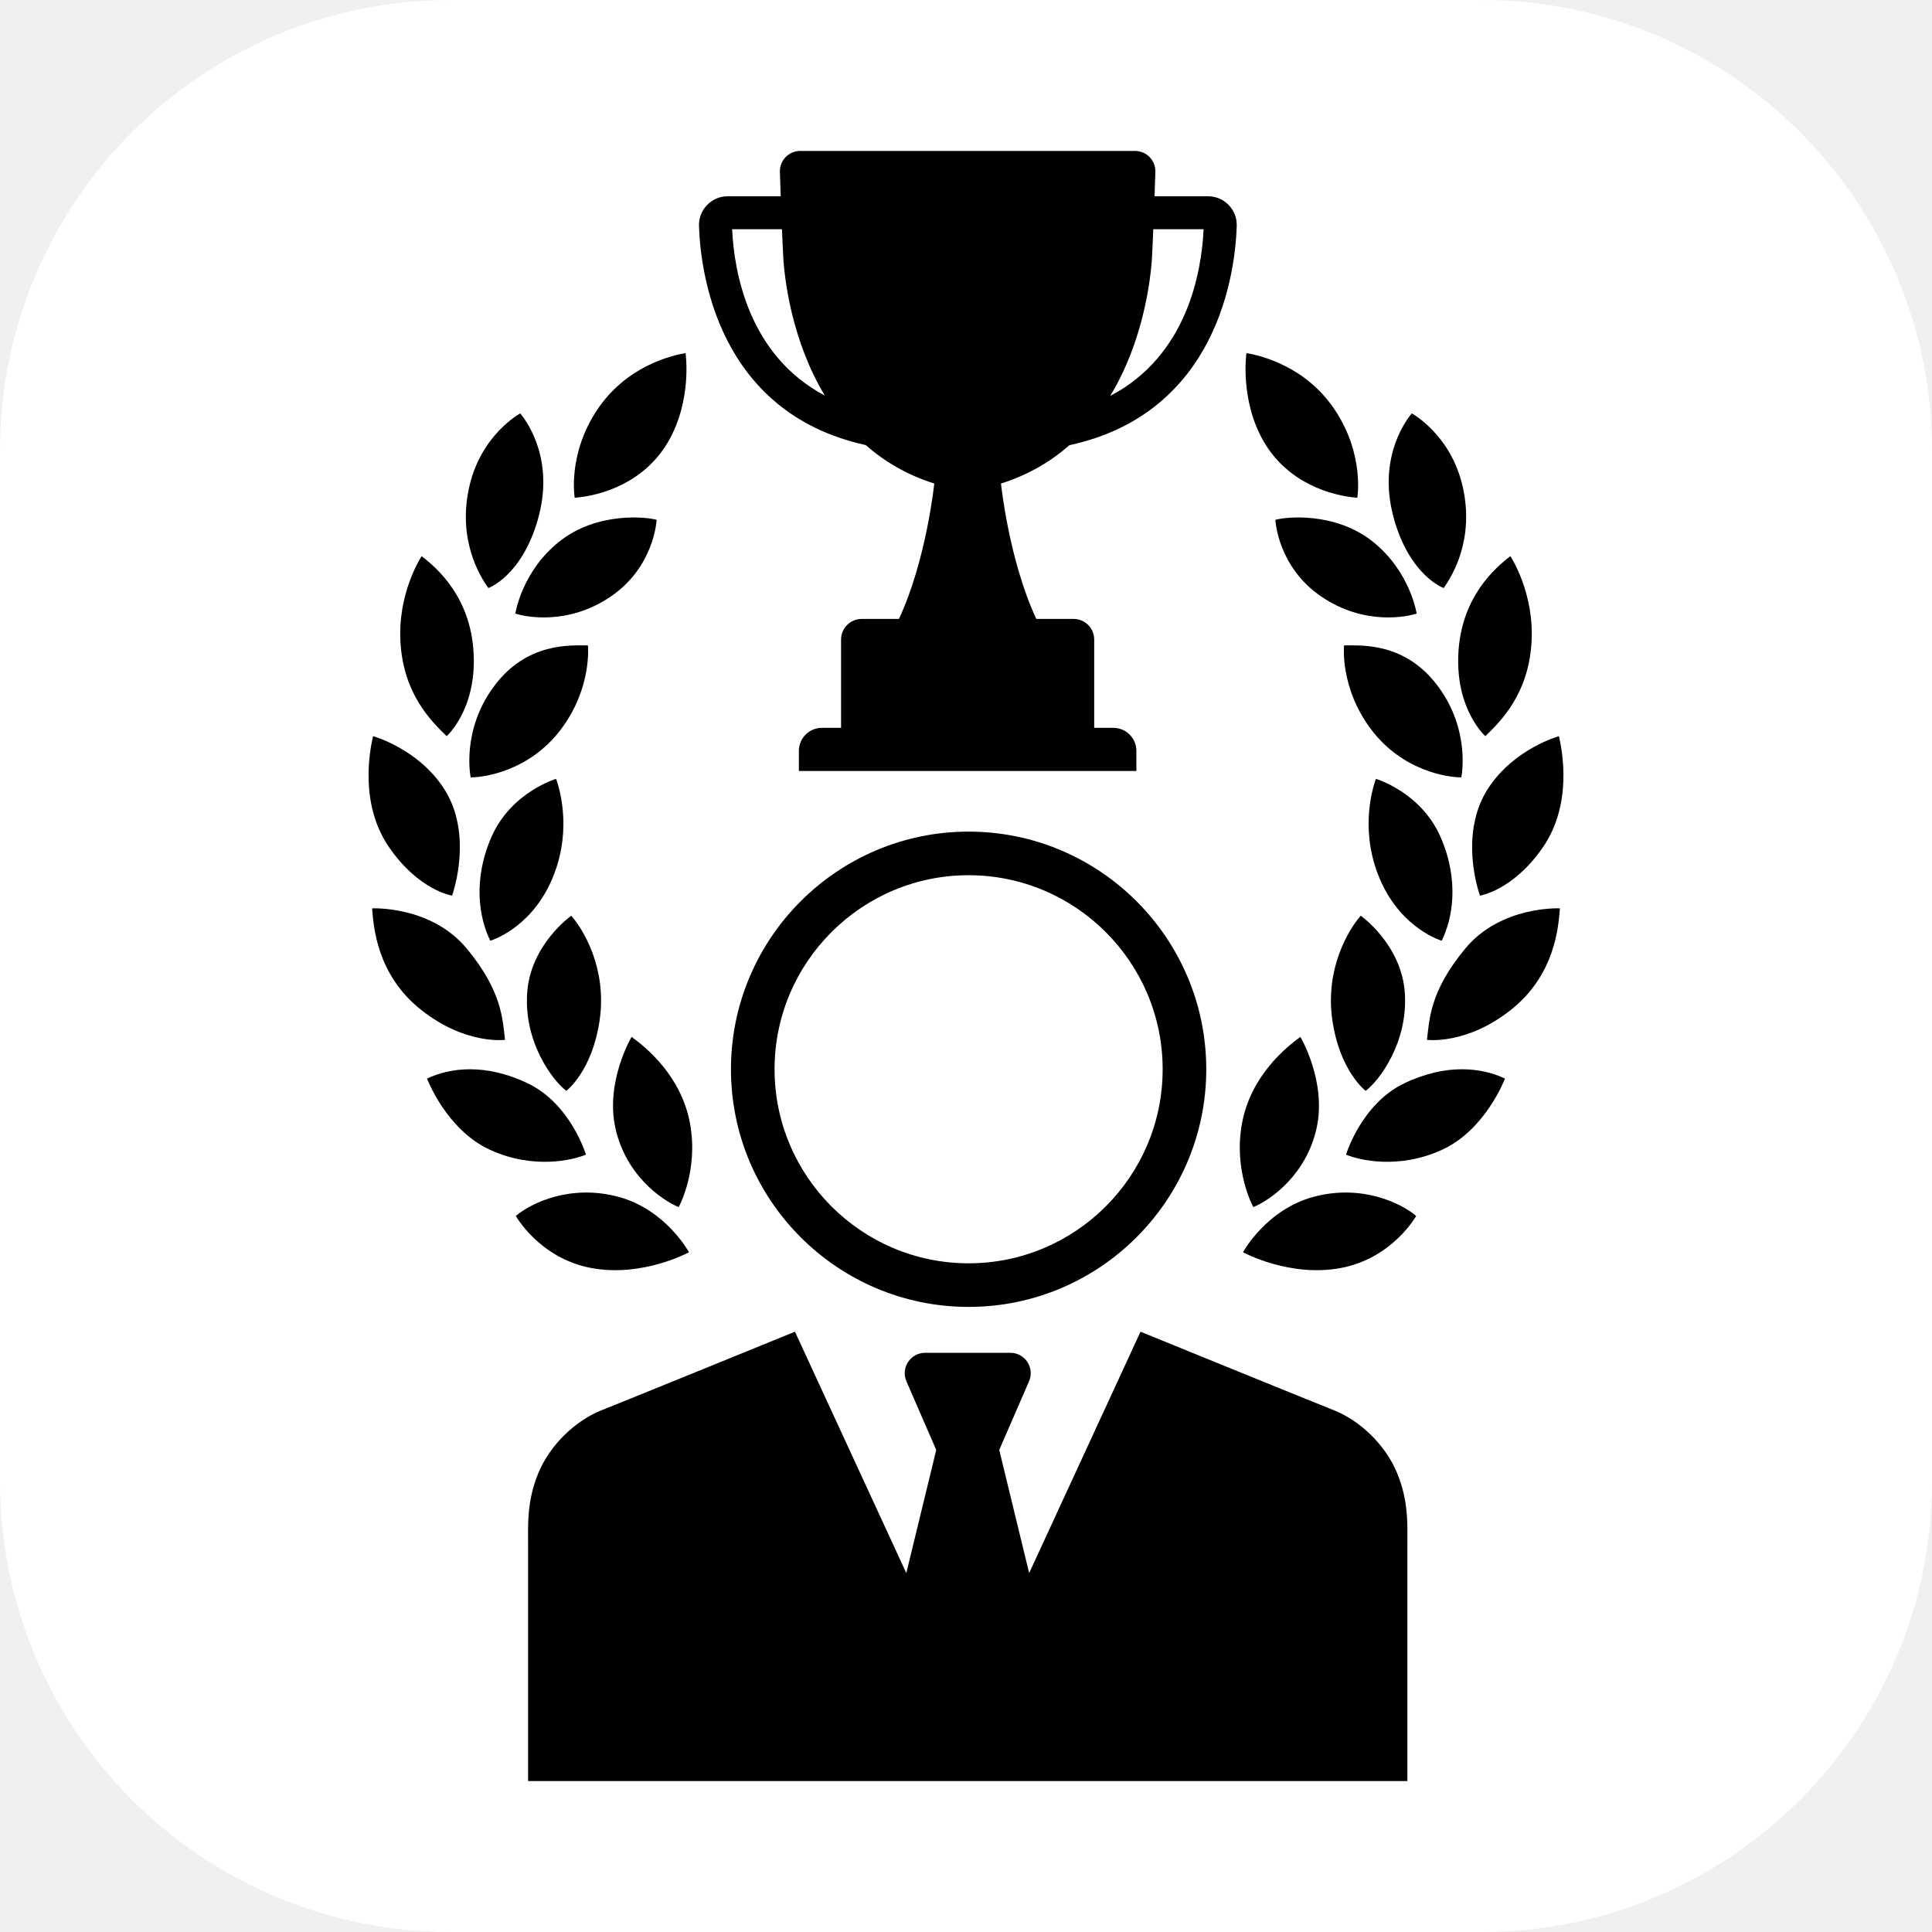
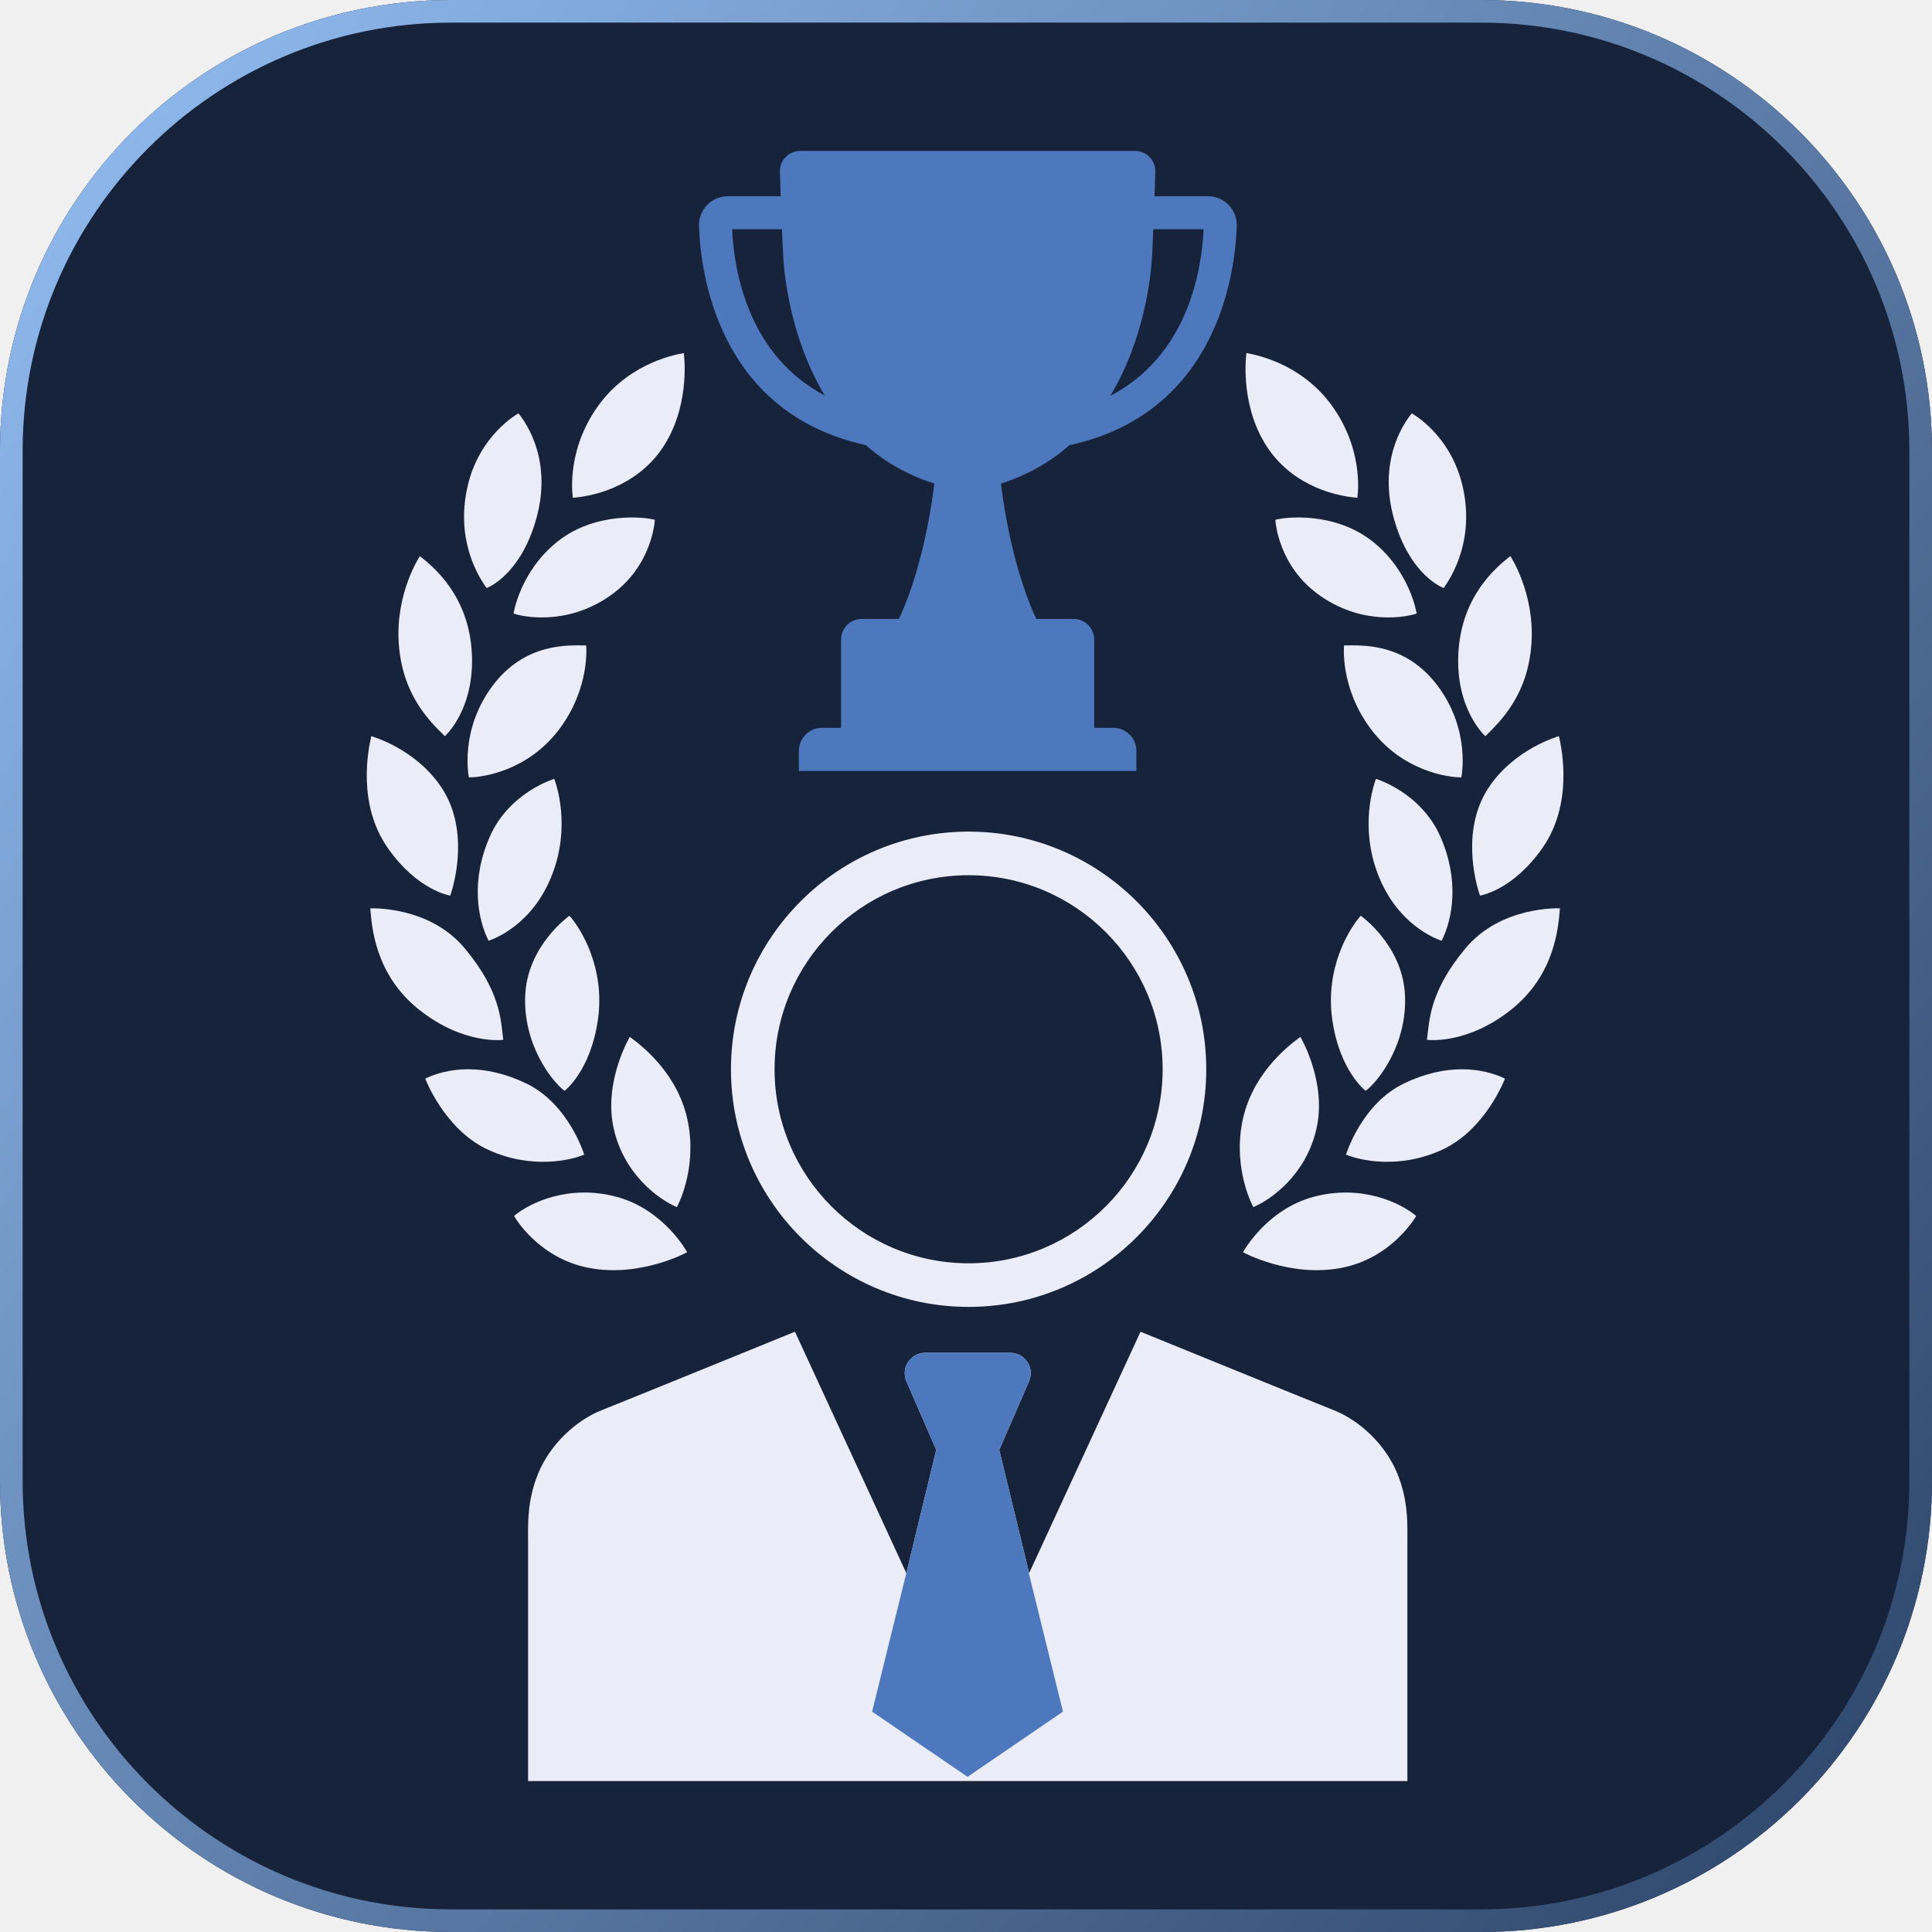
<svg xmlns="http://www.w3.org/2000/svg" height="128" viewBox="0 0 128 128" width="128">
  <clipPath id="a">
-     <path d="m0 720h576v-720h-576z" transform="translate(-289.1602 -398.3599)" />
+     <path d="m-29.867 0h128v-128h-128z" />
  </clipPath>
-   <clipPath id="b">
-     <path d="m0 720h576v-720h-576z" transform="translate(-446.3789 -179.0195)" />
-   </clipPath>
-   <clipPath id="c">
-     <path d="m0 720h576v-720h-576z" transform="translate(-375.3867 -635.3901)" />
-   </clipPath>
-   <clipPath id="d">
-     <path d="m0 720h576v-720h-576z" transform="translate(-123.02 -273.3398)" />
-   </clipPath>
-   <clipPath id="e">
-     <path d="m0 720h576v-720h-576z" transform="translate(-90.4399 -323.7402)" />
-   </clipPath>
-   <clipPath id="f">
-     <path d="m0 720h576v-720h-576z" transform="translate(-165.5 -339.04)" />
-   </clipPath>
-   <clipPath id="g">
-     <path d="m0 720h576v-720h-576z" transform="translate(-143.3599 -383.5)" />
-   </clipPath>
-   <clipPath id="h">
-     <path d="m0 720h576v-720h-576z" transform="translate(-70.2798 -386.2002)" />
-   </clipPath>
-   <clipPath id="i">
-     <path d="m0 720h576v-720h-576z" transform="translate(-137.7798 -433.7202)" />
-   </clipPath>
-   <clipPath id="j">
-     <path d="m0 720h576v-720h-576z" transform="translate(-70.6401 -449.3799)" />
-   </clipPath>
-   <clipPath id="k">
-     <path d="m0 720h576v-720h-576z" transform="translate(-106.46 -434.2598)" />
-   </clipPath>
-   <clipPath id="l">
-     <path d="m0 720h576v-720h-576z" transform="translate(-88.46 -515.4399)" />
-   </clipPath>
-   <clipPath id="m">
-     <path d="m0 720h576v-720h-576z" transform="translate(-122.8398 -494.3799)" />
-   </clipPath>
-   <clipPath id="n">
-     <path d="m0 720h576v-720h-576z" transform="translate(-124.6401 -567.8198)" />
-   </clipPath>
-   <clipPath id="o">
-     <path d="m0 720h576v-720h-576z" transform="translate(-144.6201 -536.8599)" />
-   </clipPath>
-   <clipPath id="p">
-     <path d="m0 720h576v-720h-576z" transform="translate(-453.3848 -273.3398)" />
-   </clipPath>
-   <clipPath id="q">
-     <path d="m0 720h576v-720h-576z" transform="translate(-485.9648 -323.7402)" />
-   </clipPath>
-   <clipPath id="r">
-     <path d="m0 720h576v-720h-576z" transform="translate(-410.9053 -339.04)" />
-   </clipPath>
-   <clipPath id="s">
-     <path d="m0 720h576v-720h-576z" transform="translate(-433.0449 -383.5)" />
-   </clipPath>
-   <clipPath id="t">
-     <path d="m0 720h576v-720h-576z" transform="translate(-506.125 -386.2002)" />
-   </clipPath>
-   <clipPath id="u">
-     <path d="m0 720h576v-720h-576z" transform="translate(-438.625 -433.7202)" />
-   </clipPath>
-   <clipPath id="v">
-     <path d="m0 720h576v-720h-576z" transform="translate(-505.7646 -449.3799)" />
-   </clipPath>
-   <clipPath id="w">
-     <path d="m0 720h576v-720h-576z" transform="translate(-469.9453 -434.2598)" />
-   </clipPath>
-   <clipPath id="x">
-     <path d="m0 720h576v-720h-576z" transform="translate(-487.9453 -515.4399)" />
-   </clipPath>
-   <clipPath id="y">
-     <path d="m0 720h576v-720h-576z" transform="translate(-453.5645 -494.3799)" />
-   </clipPath>
-   <clipPath id="z">
-     <path d="m0 720h576v-720h-576z" transform="translate(-451.7646 -567.8198)" />
-   </clipPath>
-   <clipPath id="A">
-     <path d="m0 720h576v-720h-576z" transform="translate(-431.7852 -536.8599)" />
-   </clipPath>
-   <path d="m29.867 0h68.267a29.867 29.867 0 0 1 29.867 29.867v68.267a29.867 29.867 0 0 1 -29.867 29.867h-68.267a29.867 29.867 0 0 1 -29.867-29.867v-68.267a29.867 29.867 0 0 1 29.867-29.867z" fill="#fff" height="120" stroke-linecap="round" stroke-linejoin="round" stroke-width="6.427" width="120" x="4" y="4" />
-   <path clip-path="url(#a)" d="m0 0c-39.26 0-71.2-31.94-71.2-71.2 0-39.259 31.94-71.2 71.2-71.2s71.2 31.941 71.2 71.2c0 39.26-31.94 71.2-71.2 71.2m0-158.4c-48.083 0-87.2 39.118-87.2 87.2s39.117 87.2 87.2 87.2c48.082 0 87.2-39.118 87.2-87.2s-39.118-87.2-87.2-87.2" transform="matrix(.1805598 0 0 -.1805598 64.1729 57.98562)" />
-   <path clip-path="url(#b)" d="m0 0c-4.32 10.44-13.681 19.261-23.221 23.04-9.54 3.78-70.92 28.801-70.92 28.801l-40.86-88.561-10.979 45.181 10.934 25.175c2.147 4.942-1.475 10.465-6.863 10.465h-15.631-15.63c-5.388 0-9.01-5.523-6.864-10.465l10.935-25.175-10.98-45.181-40.86 88.561s-61.38-25.021-70.92-28.801c-9.54-3.779-18.9-12.6-23.22-23.04-4.32-10.439-3.78-19.079-3.78-27v-86.039h322.638v86.039c0 7.921.54 16.561-3.779 27" transform="matrix(.1805598 0 0 -.1805598 92.56029 97.58969)" />
-   <path clip-path="url(#c)" d="m0 0c-.752-15.808-6.038-46.397-34.268-61.167 12.303 20.301 14.93 43.189 15.362 51.377.151 2.88.302 6.257.447 9.79zm-173 0h18.285c.145-3.533.297-6.91.448-9.79.43-8.169 3.046-30.973 15.277-51.24-28.003 14.821-33.26 45.27-34.01 61.03m185.157 1.211c.09 2.884-.965 5.613-2.971 7.683-2.003 2.067-4.694 3.206-7.574 3.206h-19.615c.114 3.268.216 6.34.299 8.933.135 4.214-3.245 7.697-7.461 7.697h-122.844c-4.216 0-7.595-3.483-7.46-7.697.083-2.593.184-5.665.299-8.933h-19.443c-2.88 0-5.57-1.139-7.573-3.206-2.006-2.07-3.062-4.799-2.971-7.683.509-16.283 6.524-68.409 61.173-80.407 6.778-5.962 15.05-10.923 25.157-14.114 0 0-2.88-28.08-12.96-49.68h-13.68c-4.175 0-7.56-3.385-7.56-7.56v-32.4h-7.02c-4.672 0-8.46-3.788-8.46-8.46v-7.38h123.84v7.38c0 4.672-3.787 8.46-8.46 8.46h-7.019v32.4c0 4.175-3.385 7.56-7.561 7.56h-13.68c-10.08 21.6-12.96 49.68-12.96 49.68 10.08 3.183 18.335 8.125 25.103 14.066 54.858 11.904 60.891 64.149 61.401 80.455" transform="matrix(.1805598 0 0 -.1805598 79.74195 15.18749)" />
-   <path clip-path="url(#d)" d="m0 0s8.64-15.479 27.54-19.08c18.9-3.6 36 5.76 36 5.76s-8.46 15.66-25.92 20.341c-17.46 4.679-31.86-2.161-37.62-7.021" transform="matrix(.1805598 0 0 -.1805598 34.17466 80.55924)" />
-   <path clip-path="url(#e)" d="m0 0s7.02-18.721 23.04-26.101c16.02-7.379 30.6-3.779 35.28-1.799 0 0-5.58 18.54-21.24 26.1s-28.8 5.76-37.08 1.8" transform="matrix(.1805598 0 0 -.1805598 28.292 71.45895)" />
-   <path clip-path="url(#f)" d="m0 0s-9.72-16.38-5.94-33.48 16.74-26.28 23.22-28.98c0 0 7.38 13.32 4.14 30.78s-16.2 27.9-21.42 31.68" transform="matrix(.1805598 0 0 -.1805598 41.84484 68.69642)" />
-   <path clip-path="url(#g)" d="m0 0s-15.12-10.62-16.2-28.62 9.36-31.86 14.4-35.64c0 0 9.54 7.2 12.24 26.1s-6.12 33.3-10.44 38.16" transform="matrix(.1805598 0 0 -.1805598 37.84722 60.66873)" />
-   <path clip-path="url(#h)" d="m0 0s21.6 1.08 34.74-14.76c13.14-15.841 13.14-26.28 14.04-33.48 0 0-14.4-1.98-30.78 10.98-16.38 12.96-17.46 30.78-18 37.26" transform="matrix(.1805598 0 0 -.1805598 24.65189 60.18118)" />
-   <path clip-path="url(#i)" d="m0 0s-16.38-4.86-23.58-21.06-4.5-30.42-.54-38.34c0 0 14.22 4.14 22.14 21.42s3.78 33.12 1.98 37.98" transform="matrix(.1805598 0 0 -.1805598 36.83968 51.60097)" />
-   <path clip-path="url(#j)" d="m0 0s16.38-4.5 25.92-19.08 5.22-33.12 3.06-39.42c0 0-12.06 1.8-23.04 17.64s-7.2 35.46-5.94 40.86" transform="matrix(.1805598 0 0 -.1805598 24.71695 48.77346)" />
-   <path clip-path="url(#k)" d="m0 0s-3.6 16.92 8.46 33.3 28.26 15.12 34.56 15.12c0 0 1.62-15.48-9.9-30.78-11.52-15.3-28.08-17.64-33.12-17.64" transform="matrix(.1805598 0 0 -.1805598 31.18458 51.50354)" />
-   <path clip-path="url(#l)" d="m0 0s-9-13.5-7.74-32.04 10.98-28.26 16.92-34.02c0 0 10.98 9.72 9.9 30.42s-13.5 31.32-19.08 35.64" transform="matrix(.1805598 0 0 -.1805598 27.93451 36.84568)" />
-   <path clip-path="url(#m)" d="m0 0s2.34 15.48 16.2 26.46 32.04 9 35.64 7.92c0 0-.72-17.1-16.74-28.08s-32.04-7.38-35.1-6.3" transform="matrix(.1805598 0 0 -.1805598 34.14212 40.64827)" />
-   <path clip-path="url(#n)" d="m0 0s-14.4-7.74-18.72-27 3.78-32.58 7.02-37.08c0 0 12.24 4.32 18.18 25.2s-3.06 34.74-6.48 38.88" transform="matrix(.1805598 0 0 -.1805598 34.46718 27.38797)" />
-   <path clip-path="url(#o)" d="m0 0s-2.7 15.66 8.1 32.04 27.54 20.16 32.58 21.06c0 0 2.52-17.1-6.3-32.4s-24.84-19.98-34.38-20.7" transform="matrix(.1805598 0 0 -.1805598 38.07476 32.97809)" />
-   <path clip-path="url(#p)" d="m0 0s-8.64-15.479-27.54-19.08c-18.899-3.6-36 5.76-36 5.76s8.46 15.66 25.92 20.341c17.46 4.679 31.86-2.161 37.62-7.021" transform="matrix(.1805598 0 0 -.1805598 93.82527 80.55924)" />
-   <path clip-path="url(#q)" d="m0 0s-7.02-18.721-23.04-26.101c-16.02-7.379-30.6-3.779-35.28-1.799 0 0 5.58 18.54 21.24 26.1s28.8 5.76 37.08 1.8" transform="matrix(.1805598 0 0 -.1805598 99.70791 71.45895)" />
-   <path clip-path="url(#r)" d="m0 0s9.72-16.38 5.939-33.48c-3.78-17.1-16.74-26.28-23.219-28.98 0 0-7.38 13.32-4.14 30.78 3.239 17.46 16.199 27.9 21.42 31.68" transform="matrix(.1805598 0 0 -.1805598 86.15518 68.69642)" />
-   <path clip-path="url(#s)" d="m0 0s15.12-10.62 16.2-28.62-9.36-31.86-14.4-35.64c0 0-9.54 7.2-12.24 26.1s6.12 33.3 10.44 38.16" transform="matrix(.1805598 0 0 -.1805598 90.1527 60.66873)" />
-   <path clip-path="url(#t)" d="m0 0s-21.6 1.08-34.74-14.76c-13.14-15.841-13.14-26.28-14.04-33.48 0 0 14.4-1.98 30.78 10.98 16.38 12.96 17.46 30.78 18 37.26" transform="matrix(.1805598 0 0 -.1805598 103.348 60.18118)" />
-   <path clip-path="url(#u)" d="m0 0s16.38-4.86 23.58-21.06 4.5-30.42.54-38.34c0 0-14.22 4.14-22.141 21.42-7.919 17.28-3.779 33.12-1.979 37.98" transform="matrix(.1805598 0 0 -.1805598 91.16025 51.60097)" />
-   <path clip-path="url(#v)" d="m0 0s-16.38-4.5-25.92-19.08-5.22-33.12-3.059-39.42c0 0 12.059 1.8 23.04 17.64 10.979 15.84 7.2 35.46 5.939 40.86" transform="matrix(.1805598 0 0 -.1805598 103.283 48.77346)" />
-   <path clip-path="url(#w)" d="m0 0s3.6 16.92-8.46 33.3c-12.061 16.38-28.261 15.12-34.561 15.12 0 0-1.62-15.48 9.901-30.78 11.519-15.3 28.08-17.64 33.12-17.64" transform="matrix(.1805598 0 0 -.1805598 96.81543 51.50354)" />
-   <path clip-path="url(#x)" d="m0 0s9-13.5 7.739-32.04c-1.26-18.54-10.979-28.26-16.92-34.02 0 0-10.979 9.72-9.899 30.42s13.5 31.32 19.08 35.64" transform="matrix(.1805598 0 0 -.1805598 100.0655 36.84568)" />
-   <path clip-path="url(#y)" d="m0 0s-2.34 15.48-16.199 26.46c-13.861 10.98-32.04 9-35.641 7.92 0 0 .721-17.1 16.74-28.08 16.021-10.98 32.04-7.38 35.1-6.3" transform="matrix(.1805598 0 0 -.1805598 93.85772 40.64827)" />
-   <path clip-path="url(#z)" d="m0 0s14.4-7.74 18.721-27c4.319-19.26-3.781-32.58-7.021-37.08 0 0-12.24 4.32-18.179 25.2-5.941 20.88 3.059 34.74 6.479 38.88" transform="matrix(.1805598 0 0 -.1805598 93.53273 27.38797)" />
-   <path clip-path="url(#A)" d="m0 0s2.7 15.66-8.101 32.04c-10.799 16.38-27.54 20.16-32.58 21.06 0 0-2.519-17.1 6.301-32.4 8.819-15.3 24.84-19.98 34.38-20.7" transform="matrix(.1805598 0 0 -.1805598 89.92525 32.97809)" />
+   <linearGradient id="b" gradientTransform="matrix(126.72 -103.68 -103.68 -126.72 3.70886 113.3291)" gradientUnits="userSpaceOnUse" spreadMethod="pad" x1="0" x2="1" y1="0" y2="0">
+     <stop offset="0" stop-color="#8cb5e9" />
+     <stop offset="1" stop-color="#2e466a" />
+   </linearGradient>
+   <path clip-path="url(#a)" d="m0 0h68.267c16.494 0 29.866-13.372 29.866-29.867v-68.267c0-16.494-13.372-29.866-29.866-29.866h-68.267c-16.495 0-29.867 13.372-29.867 29.866v68.267c0 16.495 13.372 29.867 29.867 29.867" fill="#17233a" transform="matrix(1 0 0 -1 29.8667 0)" />
+   <path d="m29.867 128c-16.496 0-29.867-13.371-29.867-29.867v-68.266c0-16.495 13.371-29.867 29.867-29.867h68.267c16.494 0 29.866 13.372 29.866 29.867v68.266c0 16.496-13.372 29.867-29.866 29.867zm-28.367-98.133v68.266c0 15.642 12.725 28.367 28.367 28.367h68.267c15.641 0 28.366-12.725 28.366-28.367v-68.266c0-15.642-12.725-28.367-28.366-28.367h-68.267c-15.642 0-28.367 12.725-28.367 28.367" fill="url(#b)" transform="matrix(1 0 0 -1 0 128)" />
+   <path d="m0 0c-8.682 0-15.745 7.062-15.745 15.744s7.063 15.745 15.745 15.745 15.745-7.063 15.745-15.745-7.063-15.744-15.745-15.744m0 28.6c-7.089 0-12.856-5.767-12.856-12.856 0-7.088 5.767-12.855 12.856-12.855s12.855 5.767 12.855 12.855c0 7.089-5.766 12.856-12.855 12.856" fill="#eaedf8" transform="matrix(1 0 0 -1 64.1729 86.5859)" />
+   <path d="m0 0c-.78 1.885-2.471 3.478-4.193 4.16-1.723.683-12.805 5.2-12.805 5.2l-7.378-15.99-1.982 8.158 1.974 4.545c.388.893-.266 1.89-1.239 1.89h-2.823-2.822c-.973 0-1.627-.997-1.239-1.89l1.974-4.545-1.982-8.158-7.378 15.99s-11.083-4.517-12.805-5.2c-1.723-.682-3.413-2.275-4.193-4.16s-.682-3.444-.682-4.875v-15.535h58.255v15.535c0 1.431.097 2.99-.682 4.875" fill="#eaedf8" transform="matrix(1 0 0 -1 92.5605 97.5898)" />
+   <path d="m0 0c.016.521-.175 1.013-.537 1.387-.361.373-.848.579-1.367.579h-3.542c.02.59.039 1.145.053 1.613.025.761-.586 1.39-1.346 1.39h-22.181c-.761 0-1.372-.629-1.347-1.39.015-.468.033-1.023.054-1.613h-3.511c-.52 0-1.005-.206-1.367-.579-.362-.374-.553-.866-.536-1.387.091-2.94 1.177-12.352 11.045-14.519 1.224-1.076 2.717-1.972 4.542-2.548 0 0-.52-5.07-2.34-8.97h-2.47c-.754 0-1.365-.611-1.365-1.365v-5.85h-1.267c-.844 0-1.528-.684-1.528-1.528v-1.332h22.361v1.332c0 .844-.684 1.528-1.528 1.528h-1.267v5.85c0 .754-.612 1.365-1.366 1.365h-2.469c-1.821 3.9-2.341 8.97-2.341 8.97 1.82.575 3.311 1.467 4.533 2.54 9.905 2.15 10.994 11.583 11.087 14.527m-33.433-.219h3.302c.027-.637.054-1.247.081-1.767.078-1.475.55-5.593 2.758-9.252-5.056 2.676-6.005 8.174-6.141 11.019m31.238 0c-.136-2.854-1.091-8.377-6.188-11.044 2.222 3.665 2.696 7.798 2.774 9.277.027.52.054 1.13.081 1.767z" fill="#4d78be" transform="matrix(1 0 0 -1 81.9375 14.9687)" />
+   <g fill="#eaedf8">
+     <path d="m0 0s-1.56-2.795-4.973-3.444c-3.412-.651-6.5 1.04-6.5 1.04s1.528 2.827 4.68 3.672c3.153.845 5.753-.39 6.793-1.268" transform="matrix(1 0 0 -1 93.8252 80.5596)" />
+     <path d="m0 0s-1.268-3.38-4.16-4.713c-2.893-1.332-5.526-.683-6.37-.324 0 0 1.008 3.347 3.835 4.712s5.2 1.04 6.695.325" transform="matrix(1 0 0 -1 99.708 71.459)" />
+     <path d="m0 0s1.755-2.958 1.072-6.045c-.682-3.088-3.022-4.745-4.192-5.233 0 0-1.333 2.405-.748 5.557.585 3.154 2.926 5.038 3.868 5.721" transform="matrix(1 0 0 -1 86.1553 68.6963)" />
+     <path d="m0 0s2.73-1.917 2.926-5.167c.194-3.251-1.691-5.753-2.601-6.436 0 0-1.722 1.3-2.21 4.713-.487 3.412 1.106 6.013 1.885 6.89" transform="matrix(1 0 0 -1 90.1523 60.6689)" />
+     <path d="m0 0s-3.899.195-6.272-2.665-2.373-4.746-2.536-6.045c0 0 2.601-.358 5.558 1.982 2.958 2.34 3.153 5.558 3.25 6.728" transform="matrix(1 0 0 -1 103.3477 60.1812)" />
+     <path d="m0 0s2.958-.877 4.258-3.803c1.3-2.925.812-5.492.097-6.922 0 0-2.567.747-3.998 3.868-1.429 3.12-.682 5.98-.357 6.857" transform="matrix(1 0 0 -1 91.1602 51.6011)" />
+     <path d="m0 0s-2.958-.812-4.681-3.445c-1.722-2.633-.942-5.98-.551-7.118 0 0 2.176.325 4.16 3.185 1.982 2.86 1.3 6.403 1.072 7.378" transform="matrix(1 0 0 -1 103.2832 48.7734)" />
+     <path d="m0 0s.65 3.055-1.527 6.013c-2.178 2.957-5.103 2.73-6.241 2.73 0 0-.293-2.795 1.788-5.558 2.08-2.763 5.07-3.185 5.98-3.185" transform="matrix(1 0 0 -1 96.8154 51.5034)" />
+     <path d="m0 0s1.625-2.438 1.397-5.785c-.227-3.348-1.982-5.103-3.054-6.143 0 0-1.983 1.755-1.788 5.493.195 3.737 2.437 5.655 3.445 6.435" transform="matrix(1 0 0 -1 100.0654 36.8457)" />
+     <path d="m0 0s-.422 2.795-2.925 4.778c-2.503 1.982-5.785 1.625-6.435 1.43 0 0 .131-3.088 3.023-5.07 2.893-1.983 5.785-1.333 6.337-1.138" transform="matrix(1 0 0 -1 93.8574 40.6484)" />
+     <path d="m0 0s2.6-1.397 3.38-4.875c.779-3.478-.683-5.882-1.268-6.695 0 0-2.21.78-3.282 4.55-1.073 3.77.552 6.273 1.17 7.02" transform="matrix(1 0 0 -1 93.5332 27.3882)" />
+     <path d="m0 0s.488 2.828-1.462 5.785c-1.95 2.958-4.973 3.64-5.883 3.803 0 0-.455-3.088 1.138-5.851 1.592-2.762 4.485-3.607 6.207-3.737" transform="matrix(1 0 0 -1 89.9248 32.978)" />
+     <path d="m0 0c1.04.878 3.64 2.113 6.792 1.268 3.153-.845 4.681-3.672 4.681-3.672s-3.088-1.691-6.5-1.04c-3.413.649-4.973 3.444-4.973 3.444" transform="matrix(1 0 0 -1 34.0562 80.5596)" />
+     <path d="m0 0c1.495.715 3.868 1.04 6.695-.325 2.828-1.365 3.835-4.712 3.835-4.712-.844-.359-3.477-1.008-6.37.324-2.892 1.333-4.16 4.713-4.16 4.713" transform="matrix(1 0 0 -1 28.1733 71.459)" />
+     <path d="m0 0c.943-.683 3.283-2.567 3.868-5.721.585-3.152-.748-5.557-.748-5.557-1.17.488-3.51 2.145-4.192 5.233-.683 3.087 1.072 6.045 1.072 6.045" transform="matrix(1 0 0 -1 41.7261 68.6963)" />
+     <path d="m0 0c.78-.877 2.373-3.478 1.885-6.89-.487-3.413-2.21-4.713-2.21-4.713-.91.683-2.795 3.185-2.6 6.436.195 3.25 2.925 5.167 2.925 5.167" transform="matrix(1 0 0 -1 37.7285 60.6689)" />
+     <path d="m0 0c.098-1.17.292-4.388 3.25-6.728s5.558-1.982 5.558-1.982c-.162 1.299-.162 3.185-2.535 6.045-2.373 2.86-6.273 2.665-6.273 2.665" transform="matrix(1 0 0 -1 24.5332 60.1812)" />
+     <path d="m0 0c.325-.877 1.073-3.737-.357-6.857-1.431-3.121-3.998-3.868-3.998-3.868-.715 1.43-1.203 3.997.097 6.922 1.3 2.926 4.258 3.803 4.258 3.803" transform="matrix(1 0 0 -1 36.7212 51.6011)" />
+     <path d="m0 0c-.228-.975-.91-4.518 1.072-7.378 1.983-2.86 4.16-3.185 4.16-3.185.391 1.138 1.17 4.485-.552 7.118s-4.68 3.445-4.68 3.445" transform="matrix(1 0 0 -1 24.5986 48.7734)" />
+     <path d="m0 0c.91 0 3.9.422 5.98 3.185 2.081 2.763 1.788 5.558 1.788 5.558-1.138 0-4.062.227-6.24-2.73-2.178-2.958-1.528-6.013-1.528-6.013" transform="matrix(1 0 0 -1 31.0659 51.5034)" />
+     <path d="m0 0c1.007-.78 3.25-2.698 3.445-6.435.195-3.738-1.787-5.493-1.787-5.493-1.073 1.04-2.828 2.795-3.055 6.143-.228 3.347 1.397 5.785 1.397 5.785" transform="matrix(1 0 0 -1 27.8159 36.8457)" />
+     <path d="m0 0c.552-.195 3.445-.845 6.337 1.138 2.893 1.982 3.023 5.07 3.023 5.07-.65.195-3.933.552-6.435-1.43-2.503-1.983-2.925-4.778-2.925-4.778" transform="matrix(1 0 0 -1 34.0239 40.6484)" />
+     <path d="m0 0c.618-.747 2.243-3.25 1.17-7.02-1.072-3.77-3.282-4.55-3.282-4.55-.585.813-2.048 3.217-1.268 6.695s3.38 4.875 3.38 4.875" transform="matrix(1 0 0 -1 34.3486 27.3882)" />
+     <path d="m0 0c1.723.13 4.615.975 6.208 3.737 1.592 2.763 1.138 5.851 1.138 5.851-.91-.163-3.933-.845-5.883-3.803-1.95-2.957-1.463-5.785-1.463-5.785" transform="matrix(1 0 0 -1 37.9561 32.978)" />
+   </g>
+   <path d="m0 0-2.265 9.181.009.064-1.967 8.094 1.975 4.545c.388.892-.267 1.889-1.239 1.889h-2.823-2.822c-.973 0-1.627-.997-1.24-1.889l1.975-4.545-1.982-8.158-2.266-9.181 6.323-4.319z" fill="#4d78be" transform="matrix(1 0 0 -1 70.4248 113.4004)" />
</svg>
